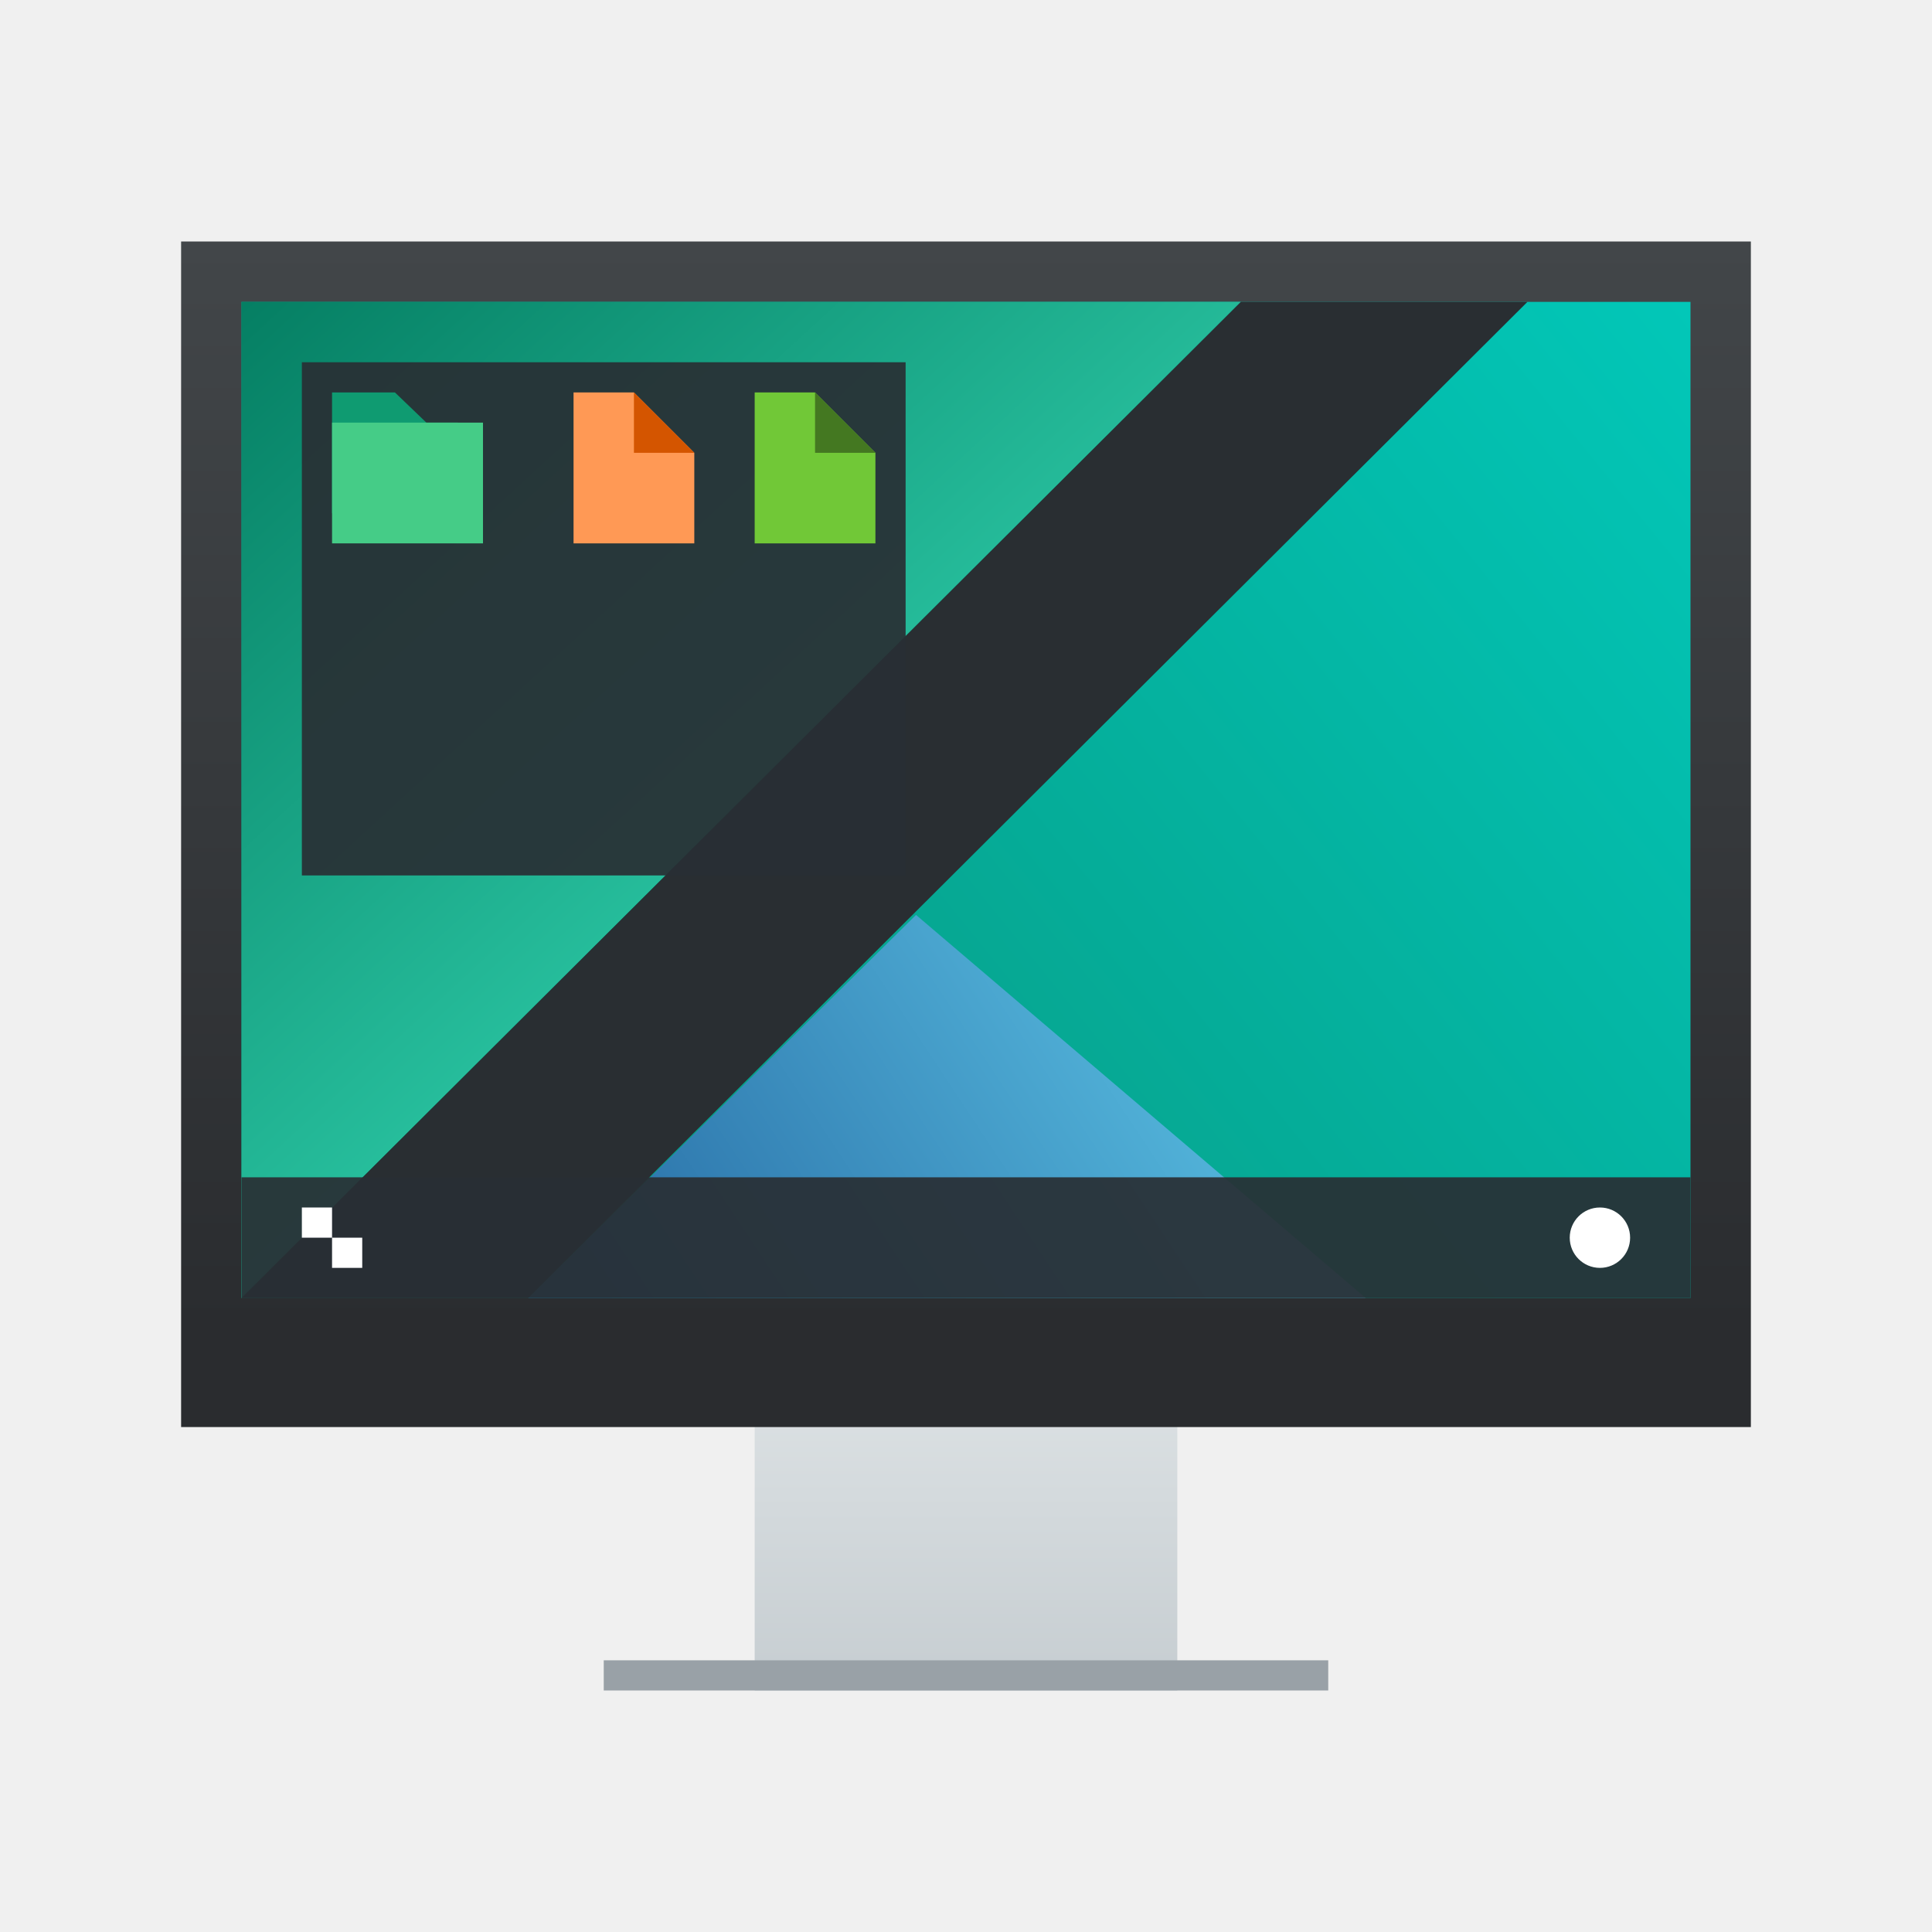
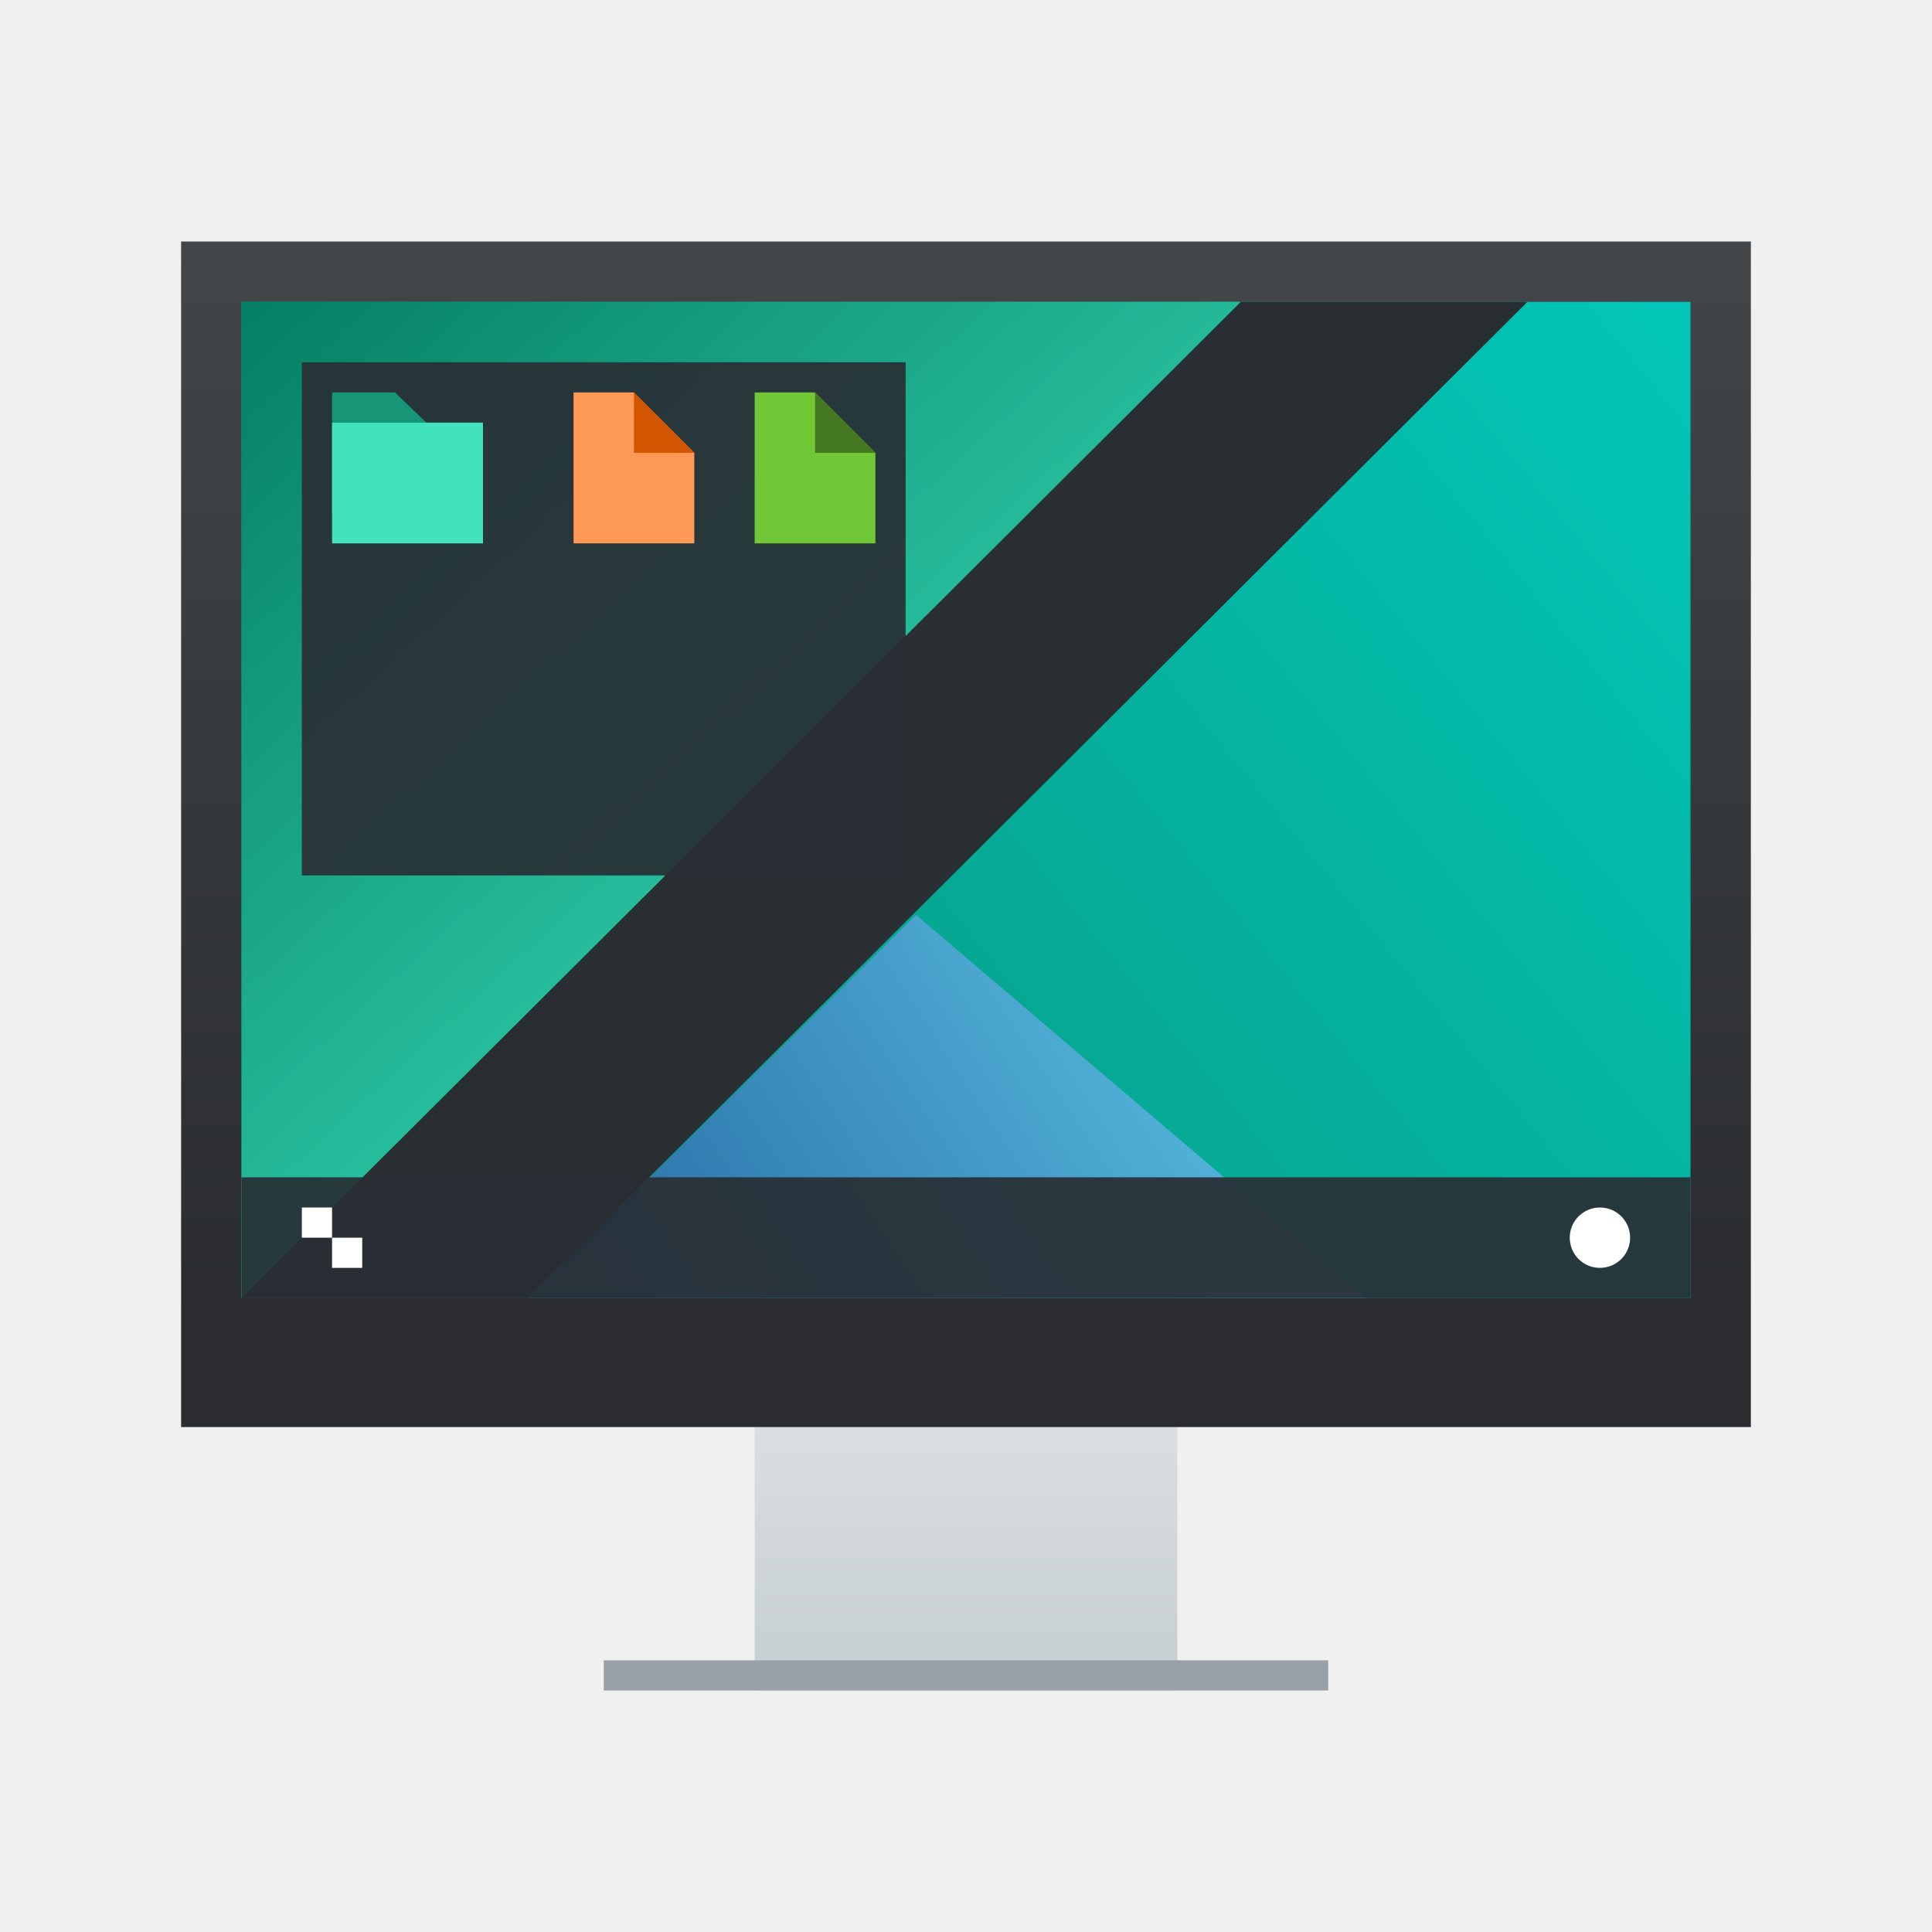
<svg xmlns="http://www.w3.org/2000/svg" xmlns:xlink="http://www.w3.org/1999/xlink" width="64" version="1.1" height="64" id="svg2">
  <defs id="defs5455">
    <linearGradient id="linearGradient4159">
      <stop style="stop-color:#2a2c2f" id="stop4161" />
      <stop offset="1" style="stop-color:#424649" id="stop4163" />
    </linearGradient>
    <linearGradient id="linearGradient4250" xlink:href="#linearGradient4159" y1="536.798" y2="503.798" gradientUnits="userSpaceOnUse" x2="0" gradientTransform="matrix(1.083333 0 0 1.090909 -34.04753 -49.79991)" />
    <linearGradient id="linearGradient4272" xlink:href="#linearGradient4303" y1="547.798" y2="536.798" gradientUnits="userSpaceOnUse" x2="0" gradientTransform="matrix(1.166667 0 0 1.090909 -68.09551 -49.79991)" />
    <linearGradient id="linearGradient4303">
      <stop style="stop-color:#c6cdd1" id="stop4305" />
      <stop offset="1" style="stop-color:#e0e5e7" id="stop4307" />
    </linearGradient>
    <linearGradient xlink:href="#linearGradient17649" id="linearGradient17623" x1="617.856" y1="1271.707" x2="2337.414" y2="-433.874" gradientUnits="userSpaceOnUse" gradientTransform="matrix(0.03020833,0,0,0.04814815,387.5714,489.798)" />
    <linearGradient id="linearGradient17649">
      <stop id="stop17651" offset="0" style="stop-color:#08977f;stop-opacity:1" />
      <stop id="stop17653" offset="1" style="stop-color:#00d7cb;stop-opacity:1" />
    </linearGradient>
    <linearGradient gradientTransform="matrix(0.01942125,0,0,0.01942125,408.9213,512.3012)" xlink:href="#linearGradient25263" id="linearGradient25269" x1="-439.209" y1="1588.832" x2="840.959" y2="938.875" gradientUnits="userSpaceOnUse" />
    <linearGradient id="linearGradient25263">
      <stop style="stop-color:#2568a2;stop-opacity:1" offset="0" id="stop25265" />
      <stop style="stop-color:#52b3d9;stop-opacity:1" offset="1" id="stop25267" />
    </linearGradient>
    <linearGradient gradientTransform="matrix(0.03851846,0,0,0.03851846,407.1608,483.2964)" xlink:href="#linearGradient25271" id="linearGradient25261" x1="-585.14" y1="96.508" x2="308.344" y2="842.3" gradientUnits="userSpaceOnUse" />
    <linearGradient id="linearGradient25271">
      <stop style="stop-color:#01775c;stop-opacity:1" offset="0" id="stop25273" />
      <stop style="stop-color:#2ecca9;stop-opacity:1" offset="1" id="stop25275" />
    </linearGradient>
  </defs>
  <g id="layer1" transform="matrix(1 0 0 1 -376.5714 -491.798)">
    <path style="stroke-opacity:0.55;fill:url(#linearGradient4272);stroke-width:2.8" id="rect4254" d="m 401.571,535.798 0,7.636 0,2.182 0,2.182 14,0 0,-2.182 0,-2.182 0,-7.636 z" />
    <rect width="52" x="382.571" y="499.798" height="39.273" style="stroke-opacity:0.55;fill:url(#linearGradient4250);stroke-width:2.8" id="rect4173" />
    <g transform="matrix(0.827586,0,0,0.6346088,63.82274,190.9679)" id="g4177">
      <rect y="489.798" x="387.571" height="52" width="58" id="rect17256" style="fill:url(#linearGradient17623);fill-opacity:1" />
      <path id="path4152" d="m 432.571,541.798 -18,-20 -15.527,20 z" style="fill:url(#linearGradient25269);fill-opacity:1;fill-rule:evenodd;stroke:none;stroke-width:0.996px;stroke-linecap:butt;stroke-linejoin:miter;stroke-opacity:1" />
      <path style="fill:url(#linearGradient25261);fill-opacity:1;fill-rule:evenodd;stroke:none;stroke-width:0.996px;stroke-linecap:butt;stroke-linejoin:miter;stroke-opacity:1" d="m 387.571,489.798 40,10e-6 -40,52.001 z" id="rect3349" />
      <path style="fill:#292e32;fill-opacity:1;stroke:none" d="m 439.044,489.798 -11.473,0 -40,52 11.473,0 z" id="rect4158" />
    </g>
    <rect width="24" x="396.571" y="546.798" height="1" style="stroke-opacity:0.55;fill:#99a1a7;stroke-width:2.8" id="rect4295" />
    <g id="g4392">
      <rect width="48" x="384.571" y="530.798" height="4" style="fill:#292f34;fill-opacity:0.922" id="rect4267" />
      <circle cx="429.571" cy="532.798" style="fill:#ffffff" r="1" id="path4166" />
      <path style="fill:#ffffff" id="rect4183" d="m 386.571,531.798 0,1 1,0 0,-1 z m 1,1 0,1 1,0 0,-1 z" />
    </g>
    <g id="g4383">
      <rect width="20" x="386.571" y="503.798" height="17" style="fill:#292f34;fill-opacity:0.922" id="rect3432" />
-       <path style="fill:#0f9b71;fill-opacity:1" id="rect4160" d="m 387.571,504.798 0,4 4.167,0 0,-3 -1.042,0 -1.042,-1 z" />
+       <path style="fill:#179577;fill-opacity:1" id="rect4160" d="m 387.571,504.798 0,4 4.167,0 0,-3 -1.042,0 -1.042,-1 z" />
      <path style="fill:#ff9955" id="rect4235" d="m 395.571,504.798 0,5 4,0 0,-3 -2,-2 z" />
      <path style="fill:#d45500;fill-rule:evenodd" id="path4237" d="m 397.571,504.798 2,2 -2,0 z" />
-       <path style="fill:#45cc87;fill-opacity:1" id="rect4272" d="m 387.571,505.798 5,0 0,4 -5,0 z" />
+       <path style="fill:#42e2bc;fill-opacity:1" id="rect4272" d="m 387.571,505.798 5,0 0,4 -5,0 z" />
      <path style="fill:#71c837" id="path4275" d="m 401.571,504.798 0,5 4,0 0,-3 -2,-2 z" />
      <path style="fill:#447821;fill-rule:evenodd" id="path4277" d="m 403.571,504.798 2,2 -2,0 z" />
    </g>
  </g>
</svg>
